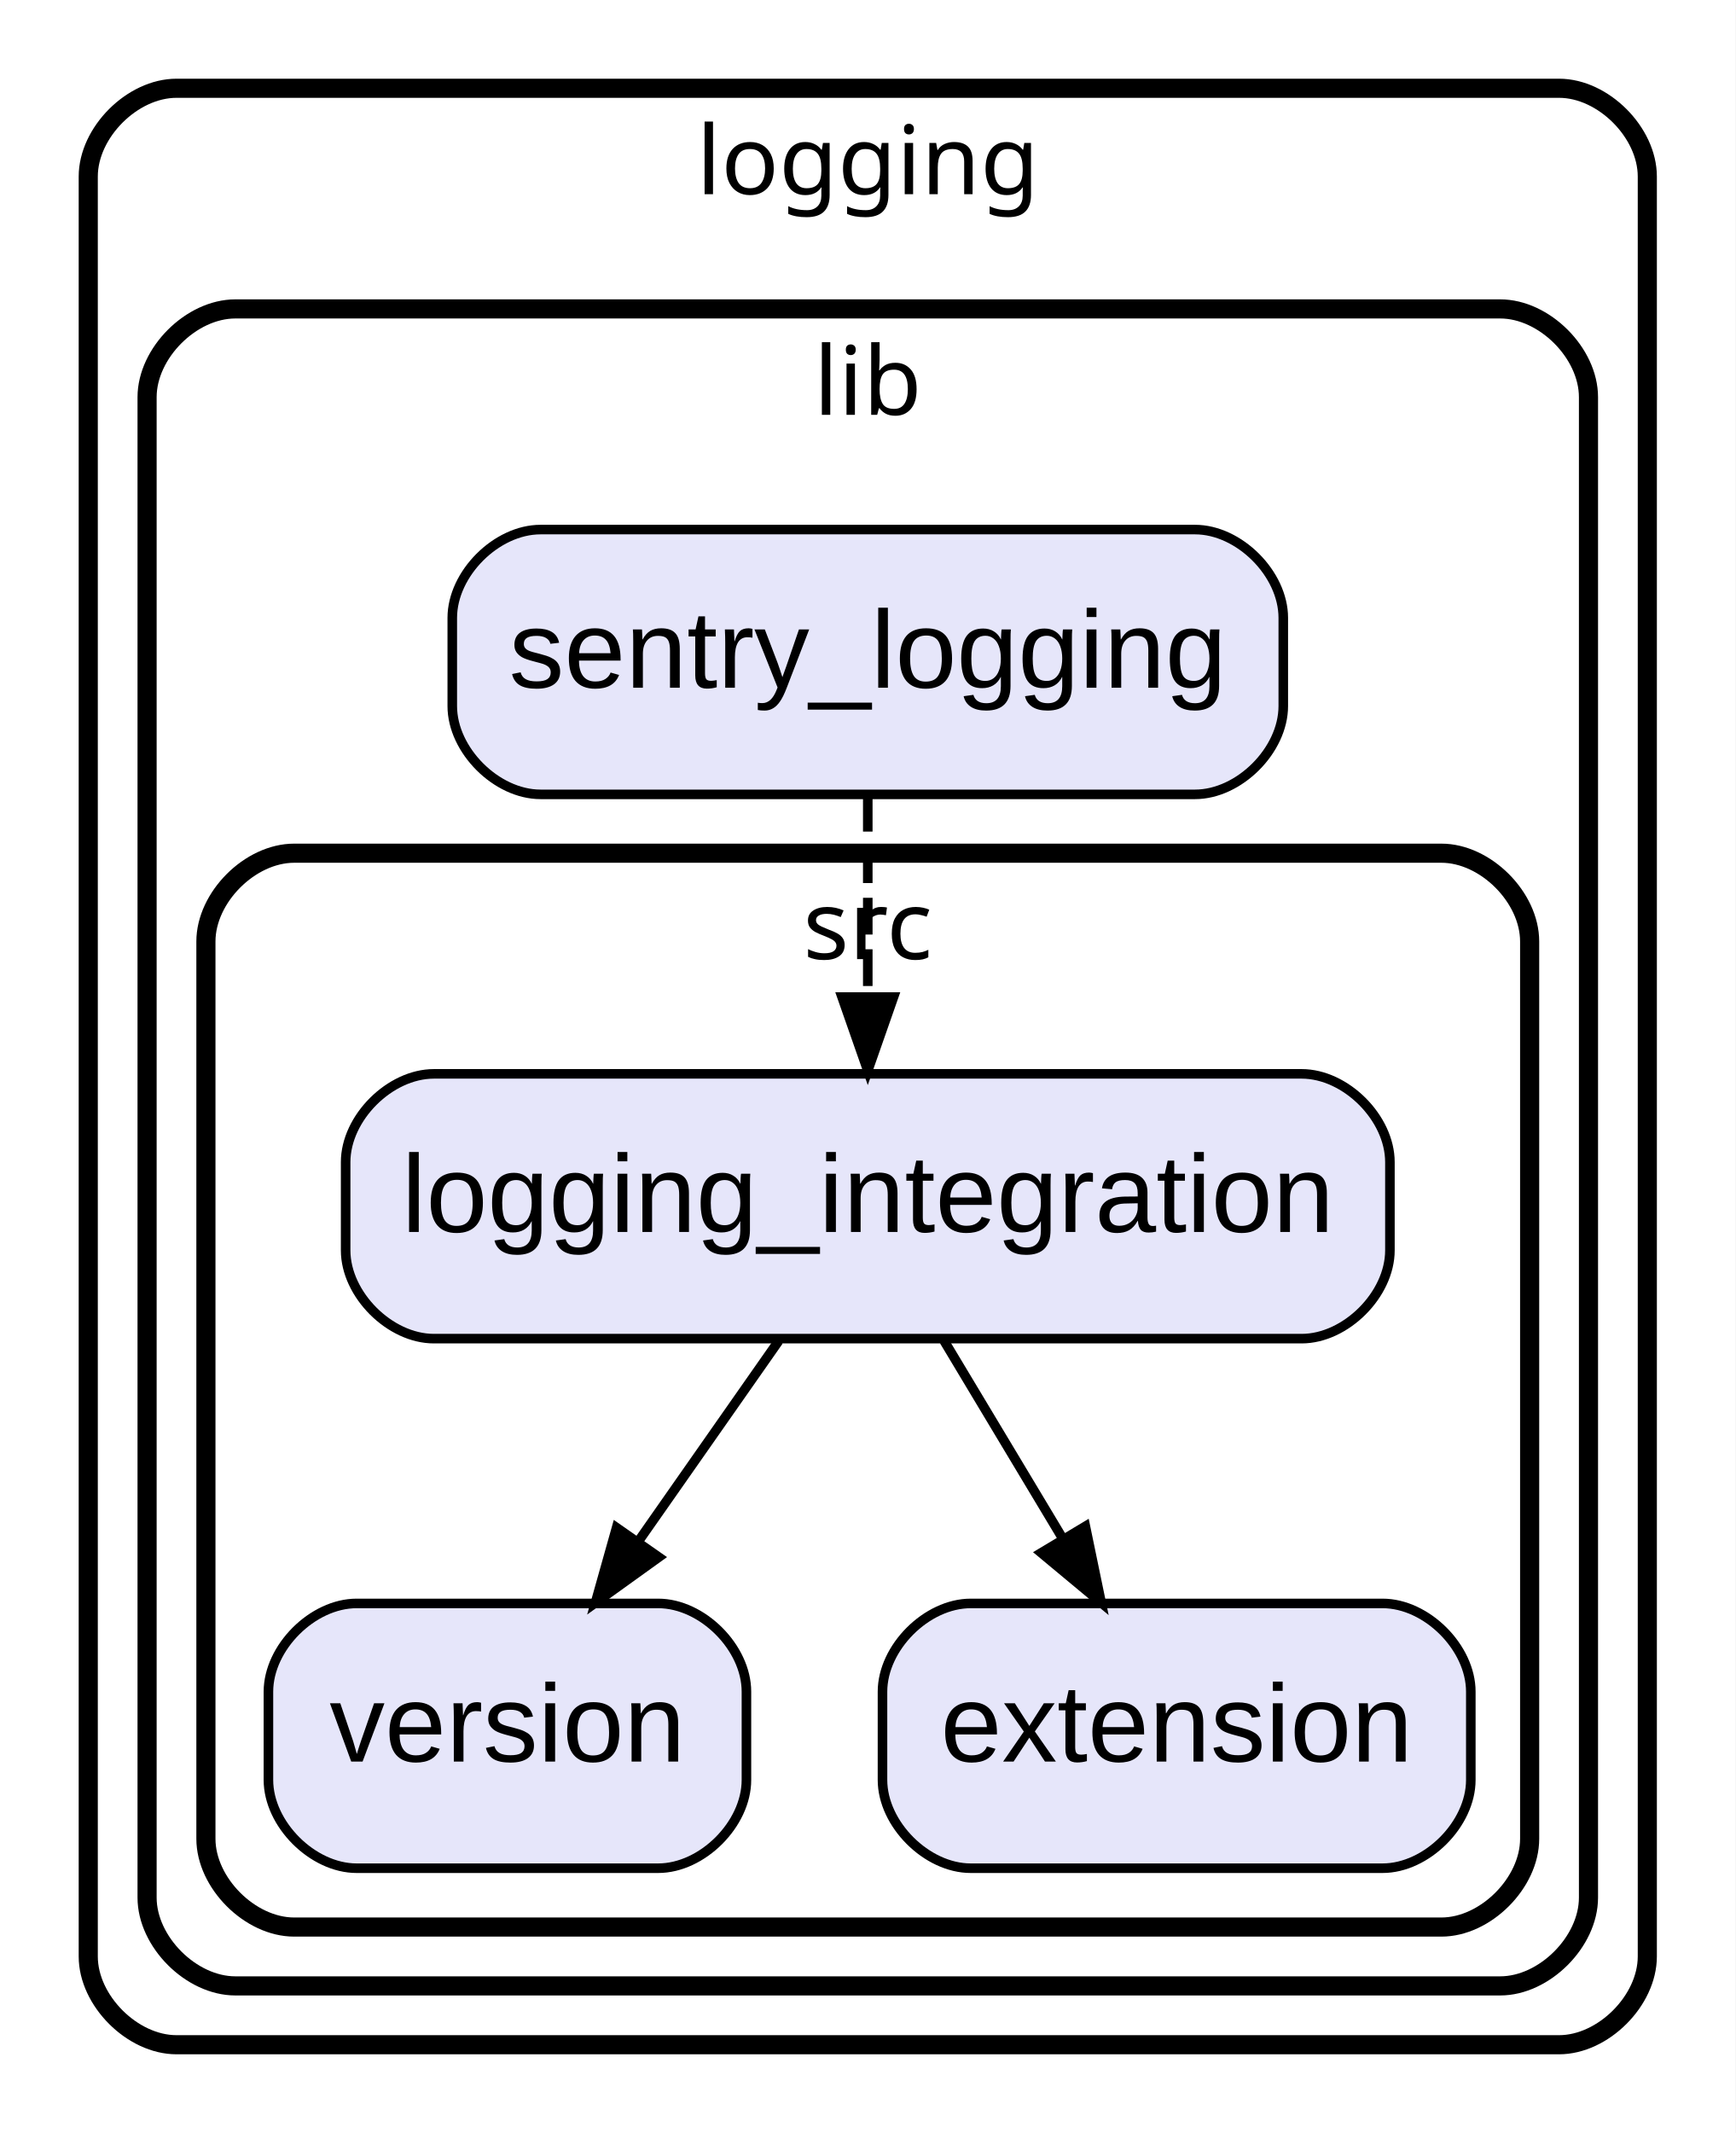
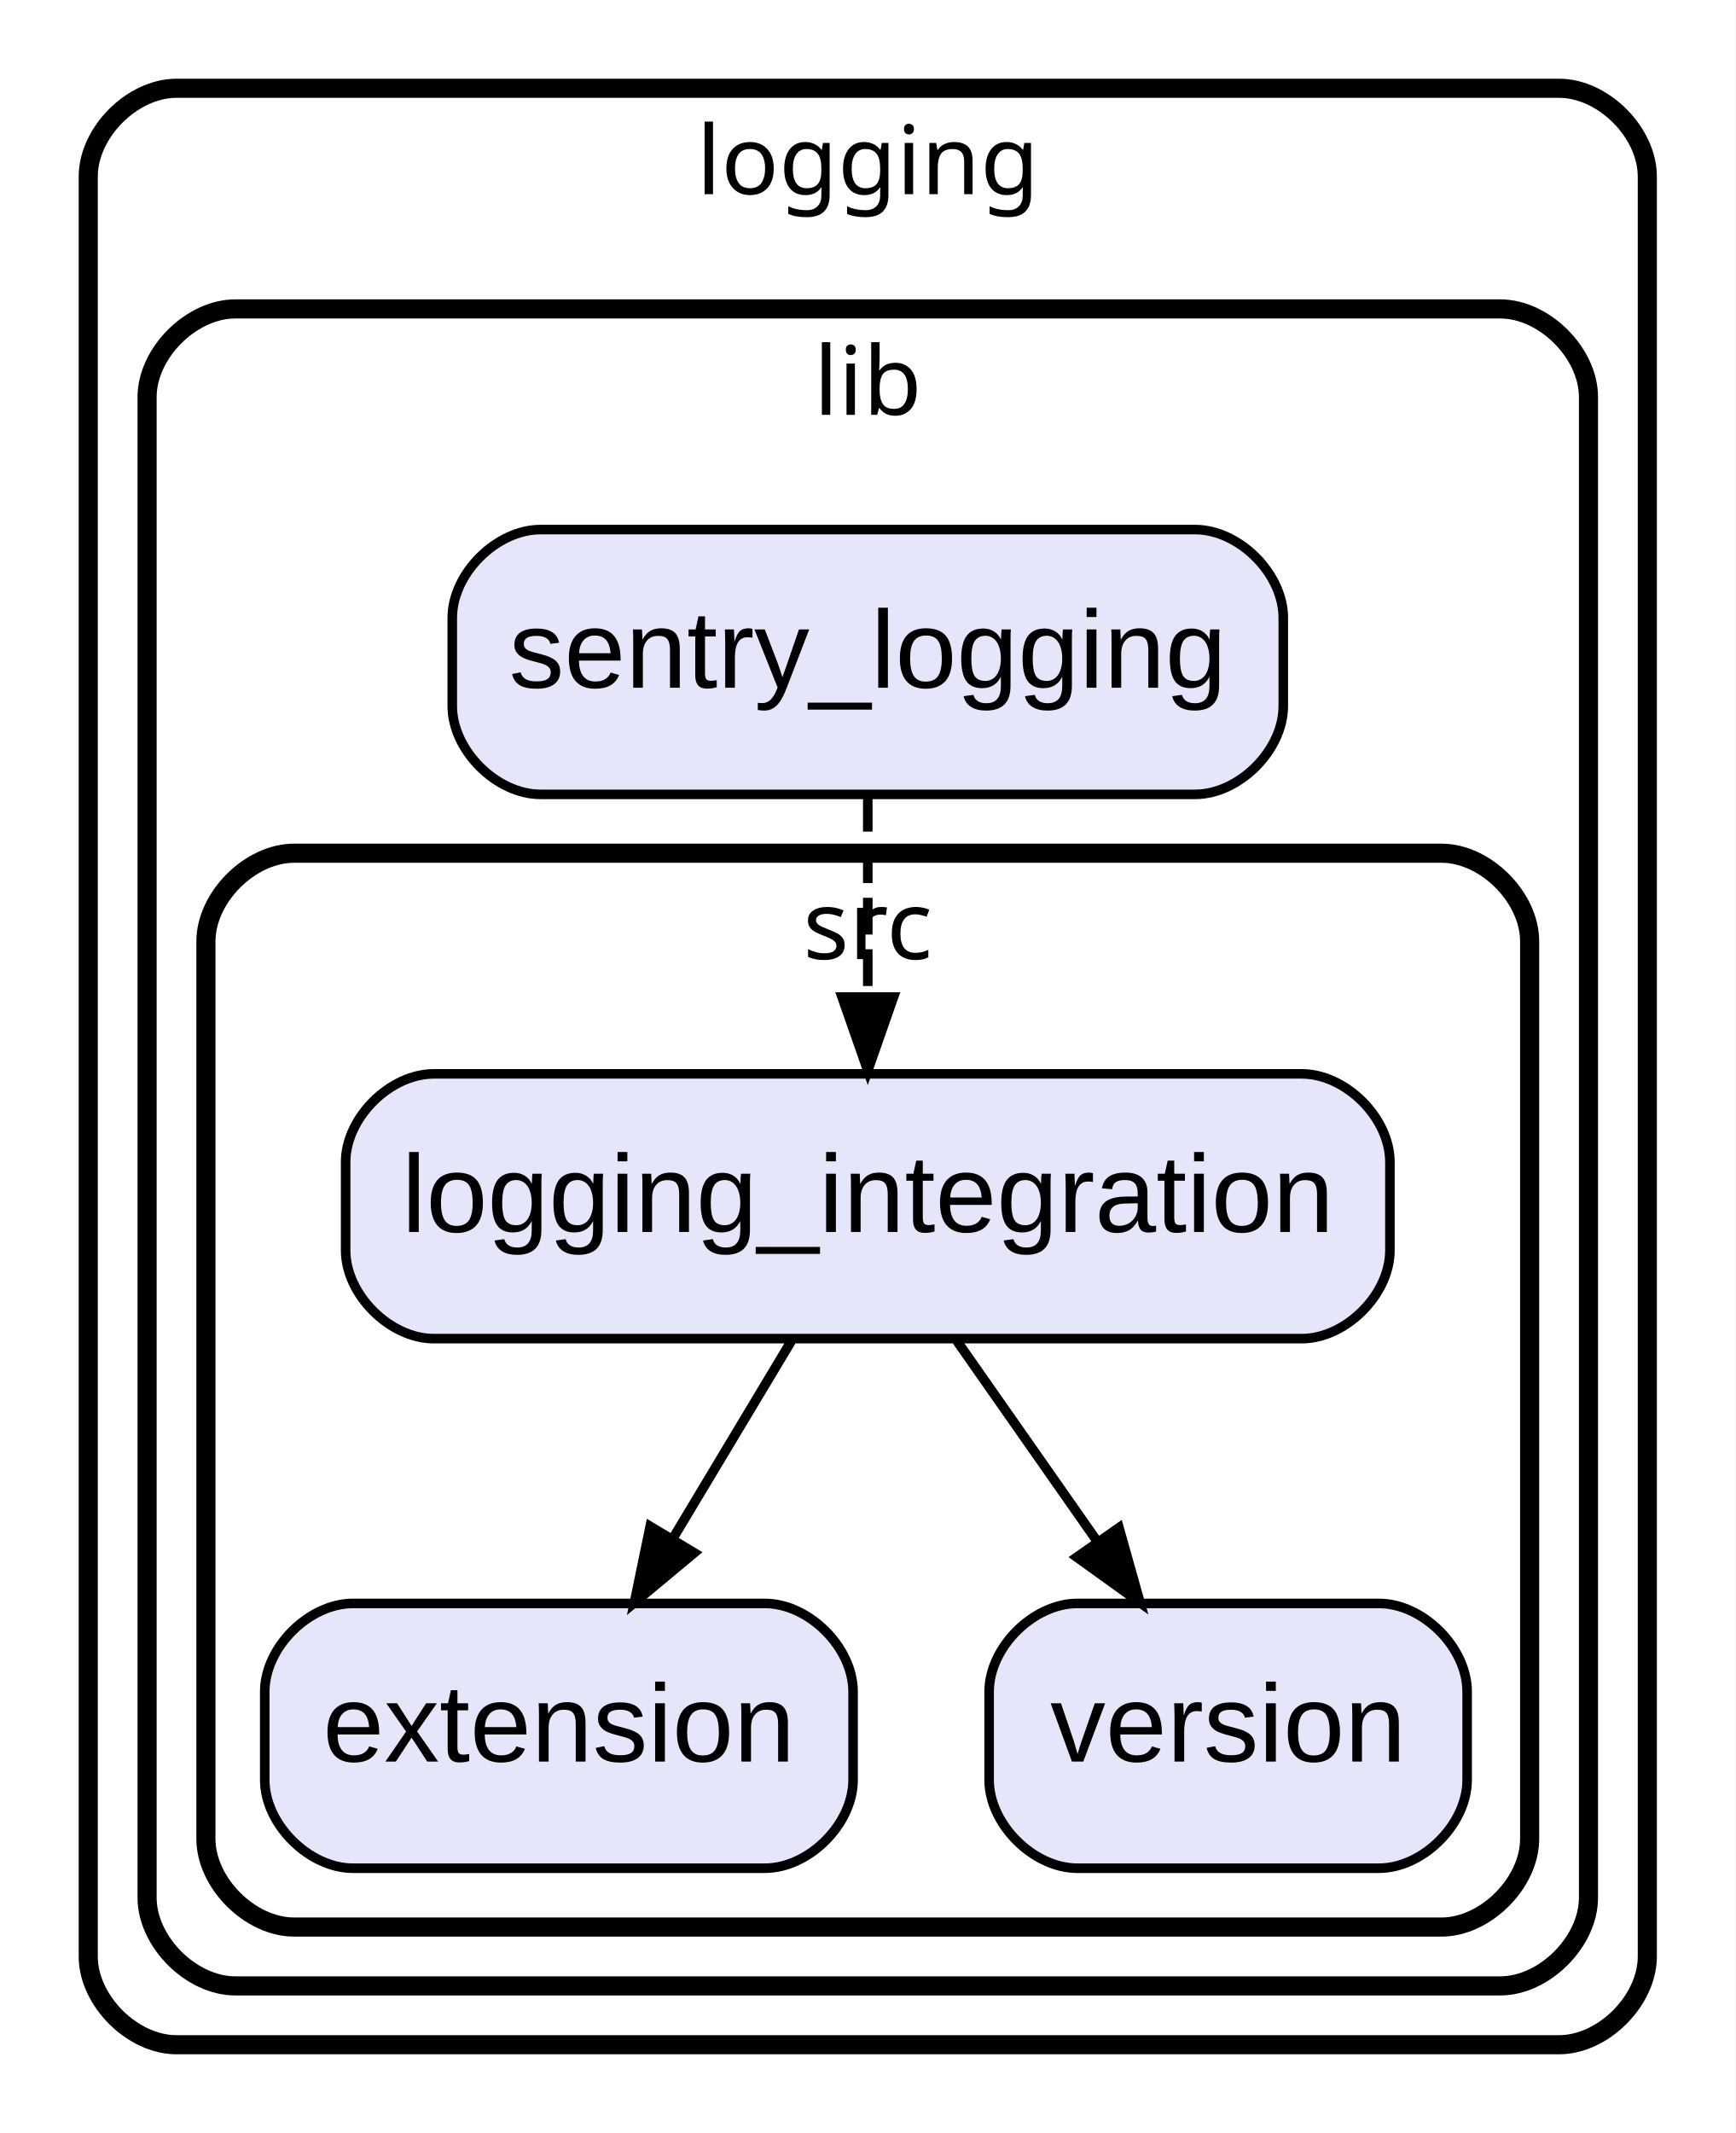
<svg xmlns="http://www.w3.org/2000/svg" width="236pt" height="290pt" viewBox="0.00 0.00 236.00 290.00">
  <g id="graph0" class="graph" transform="scale(1 1) rotate(0) translate(4 286)">
    <polygon fill="white" stroke="transparent" points="-4,4 -4,-286 232,-286 232,4 -4,4" />
    <g id="clust1" class="cluster">
      <path fill="none" stroke="black" stroke-width="2.6" d="M20,-8C20,-8 208,-8 208,-8 214,-8 220,-14 220,-20 220,-20 220,-262 220,-262 220,-268 214,-274 208,-274 208,-274 20,-274 20,-274 14,-274 8,-268 8,-262 8,-262 8,-20 8,-20 8,-14 14,-8 20,-8" />
      <text text-anchor="middle" x="114" y="-259.6" font-family="Arial Black" font-size="13.00">logging</text>
    </g>
    <g id="clust2" class="cluster">
      <path fill="none" stroke="black" stroke-width="2.6" d="M28,-16C28,-16 200,-16 200,-16 206,-16 212,-22 212,-28 212,-28 212,-232 212,-232 212,-238 206,-244 200,-244 200,-244 28,-244 28,-244 22,-244 16,-238 16,-232 16,-232 16,-28 16,-28 16,-22 22,-16 28,-16" />
      <text text-anchor="middle" x="114" y="-229.6" font-family="Arial Black" font-size="13.00">lib</text>
    </g>
    <g id="clust3" class="cluster">
      <path fill="none" stroke="black" stroke-width="2.6" d="M36,-24C36,-24 192,-24 192,-24 198,-24 204,-30 204,-36 204,-36 204,-158 204,-158 204,-164 198,-170 192,-170 192,-170 36,-170 36,-170 30,-170 24,-164 24,-158 24,-158 24,-36 24,-36 24,-30 30,-24 36,-24" />
      <text text-anchor="middle" x="114" y="-155.6" font-family="Arial Black" font-size="13.00">src</text>
    </g>
    <g id="node1" class="node">
-       <path fill="Lavender" stroke="black" stroke-width="1.3" d="M85.5,-68C85.5,-68 44.5,-68 44.5,-68 38.5,-68 32.5,-62 32.5,-56 32.5,-56 32.5,-44 32.5,-44 32.5,-38 38.5,-32 44.5,-32 44.5,-32 85.5,-32 85.5,-32 91.5,-32 97.5,-38 97.5,-44 97.5,-44 97.5,-56 97.5,-56 97.5,-62 91.5,-68 85.5,-68" />
-       <text text-anchor="middle" x="65" y="-46.5" font-family="Arial" font-size="15.00">version</text>
+       <path fill="Lavender" stroke="black" stroke-width="1.3" d="M158.5,-214C158.5,-214 69.5,-214 69.5,-214 63.5,-214 57.5,-208 57.5,-202 57.5,-202 57.5,-190 57.5,-190 57.5,-184 63.5,-178 69.5,-178 69.5,-178 158.5,-178 158.5,-178 164.5,-178 170.5,-184 170.5,-190 170.5,-190 170.5,-202 170.5,-202 170.5,-208 164.5,-214 158.5,-214" />
+       <text text-anchor="middle" x="114" y="-192.5" font-family="Arial" font-size="15.00">sentry_logging</text>
    </g>
-     <g id="node2" class="node">
+     <g id="node4" class="node">
      <path fill="Lavender" stroke="black" stroke-width="1.3" d="M173,-140C173,-140 55,-140 55,-140 49,-140 43,-134 43,-128 43,-128 43,-116 43,-116 43,-110 49,-104 55,-104 55,-104 173,-104 173,-104 179,-104 185,-110 185,-116 185,-116 185,-128 185,-128 185,-134 179,-140 173,-140" />
      <text text-anchor="middle" x="114" y="-118.5" font-family="Arial" font-size="15.00">logging_integration</text>
    </g>
-     <g id="edge2" class="edge">
-       <path fill="none" stroke="black" stroke-width="1.3" d="M101.89,-103.7C96.13,-95.47 89.14,-85.48 82.79,-76.42" />
-       <polygon fill="black" stroke="black" stroke-width="1.3" points="85.58,-74.29 76.97,-68.1 79.84,-78.3 85.58,-74.29" />
-     </g>
-     <g id="node3" class="node">
-       <path fill="Lavender" stroke="black" stroke-width="1.3" d="M184,-68C184,-68 128,-68 128,-68 122,-68 116,-62 116,-56 116,-56 116,-44 116,-44 116,-38 122,-32 128,-32 128,-32 184,-32 184,-32 190,-32 196,-38 196,-44 196,-44 196,-56 196,-56 196,-62 190,-68 184,-68" />
-       <text text-anchor="middle" x="156" y="-46.5" font-family="Arial" font-size="15.00">extension</text>
-     </g>
    <g id="edge1" class="edge">
-       <path fill="none" stroke="black" stroke-width="1.3" d="M124.38,-103.7C129.26,-95.56 135.19,-85.69 140.58,-76.7" />
-       <polygon fill="black" stroke="black" stroke-width="1.3" points="143.59,-78.48 145.74,-68.1 137.59,-74.88 143.59,-78.48" />
-     </g>
-     <g id="node4" class="node">
-       <path fill="Lavender" stroke="black" stroke-width="1.3" d="M158.5,-214C158.5,-214 69.5,-214 69.5,-214 63.5,-214 57.5,-208 57.5,-202 57.5,-202 57.5,-190 57.5,-190 57.5,-184 63.5,-178 69.5,-178 69.5,-178 158.5,-178 158.5,-178 164.5,-178 170.5,-184 170.5,-190 170.5,-190 170.5,-202 170.5,-202 170.5,-208 164.5,-214 158.5,-214" />
-       <text text-anchor="middle" x="114" y="-192.5" font-family="Arial" font-size="15.00">sentry_logging</text>
-     </g>
-     <g id="edge3" class="edge">
      <path fill="none" stroke="black" stroke-width="1.3" stroke-dasharray="5,2" d="M114,-177.94C114,-169.81 114,-159.88 114,-150.7" />
      <polygon fill="black" stroke="black" stroke-width="1.3" points="117.5,-150.44 114,-140.44 110.5,-150.44 117.5,-150.44" />
    </g>
+     <g id="node2" class="node">
+       <path fill="Lavender" stroke="black" stroke-width="1.3" d="M100,-68C100,-68 44,-68 44,-68 38,-68 32,-62 32,-56 32,-56 32,-44 32,-44 32,-38 38,-32 44,-32 44,-32 100,-32 100,-32 106,-32 112,-38 112,-44 112,-44 112,-56 112,-56 112,-62 106,-68 100,-68" />
+       <text text-anchor="middle" x="72" y="-46.5" font-family="Arial" font-size="15.00">extension</text>
+     </g>
+     <g id="node3" class="node">
+       <path fill="Lavender" stroke="black" stroke-width="1.3" d="M183.5,-68C183.5,-68 142.5,-68 142.5,-68 136.5,-68 130.5,-62 130.5,-56 130.5,-56 130.5,-44 130.5,-44 130.5,-38 136.5,-32 142.5,-32 142.5,-32 183.5,-32 183.5,-32 189.5,-32 195.5,-38 195.5,-44 195.5,-44 195.5,-56 195.5,-56 195.5,-62 189.5,-68 183.5,-68" />
+       <text text-anchor="middle" x="163" y="-46.5" font-family="Arial" font-size="15.00">version</text>
+     </g>
+     <g id="edge2" class="edge">
+       <path fill="none" stroke="black" stroke-width="1.3" d="M103.62,-103.7C98.74,-95.56 92.81,-85.69 87.42,-76.7" />
+       <polygon fill="black" stroke="black" stroke-width="1.3" points="90.41,-74.88 82.26,-68.1 84.41,-78.48 90.41,-74.88" />
+     </g>
+     <g id="edge3" class="edge">
+       <path fill="none" stroke="black" stroke-width="1.3" d="M126.11,-103.7C131.87,-95.47 138.86,-85.48 145.21,-76.42" />
+       <polygon fill="black" stroke="black" stroke-width="1.3" points="148.16,-78.3 151.03,-68.1 142.42,-74.29 148.16,-78.3" />
+     </g>
  </g>
</svg>
